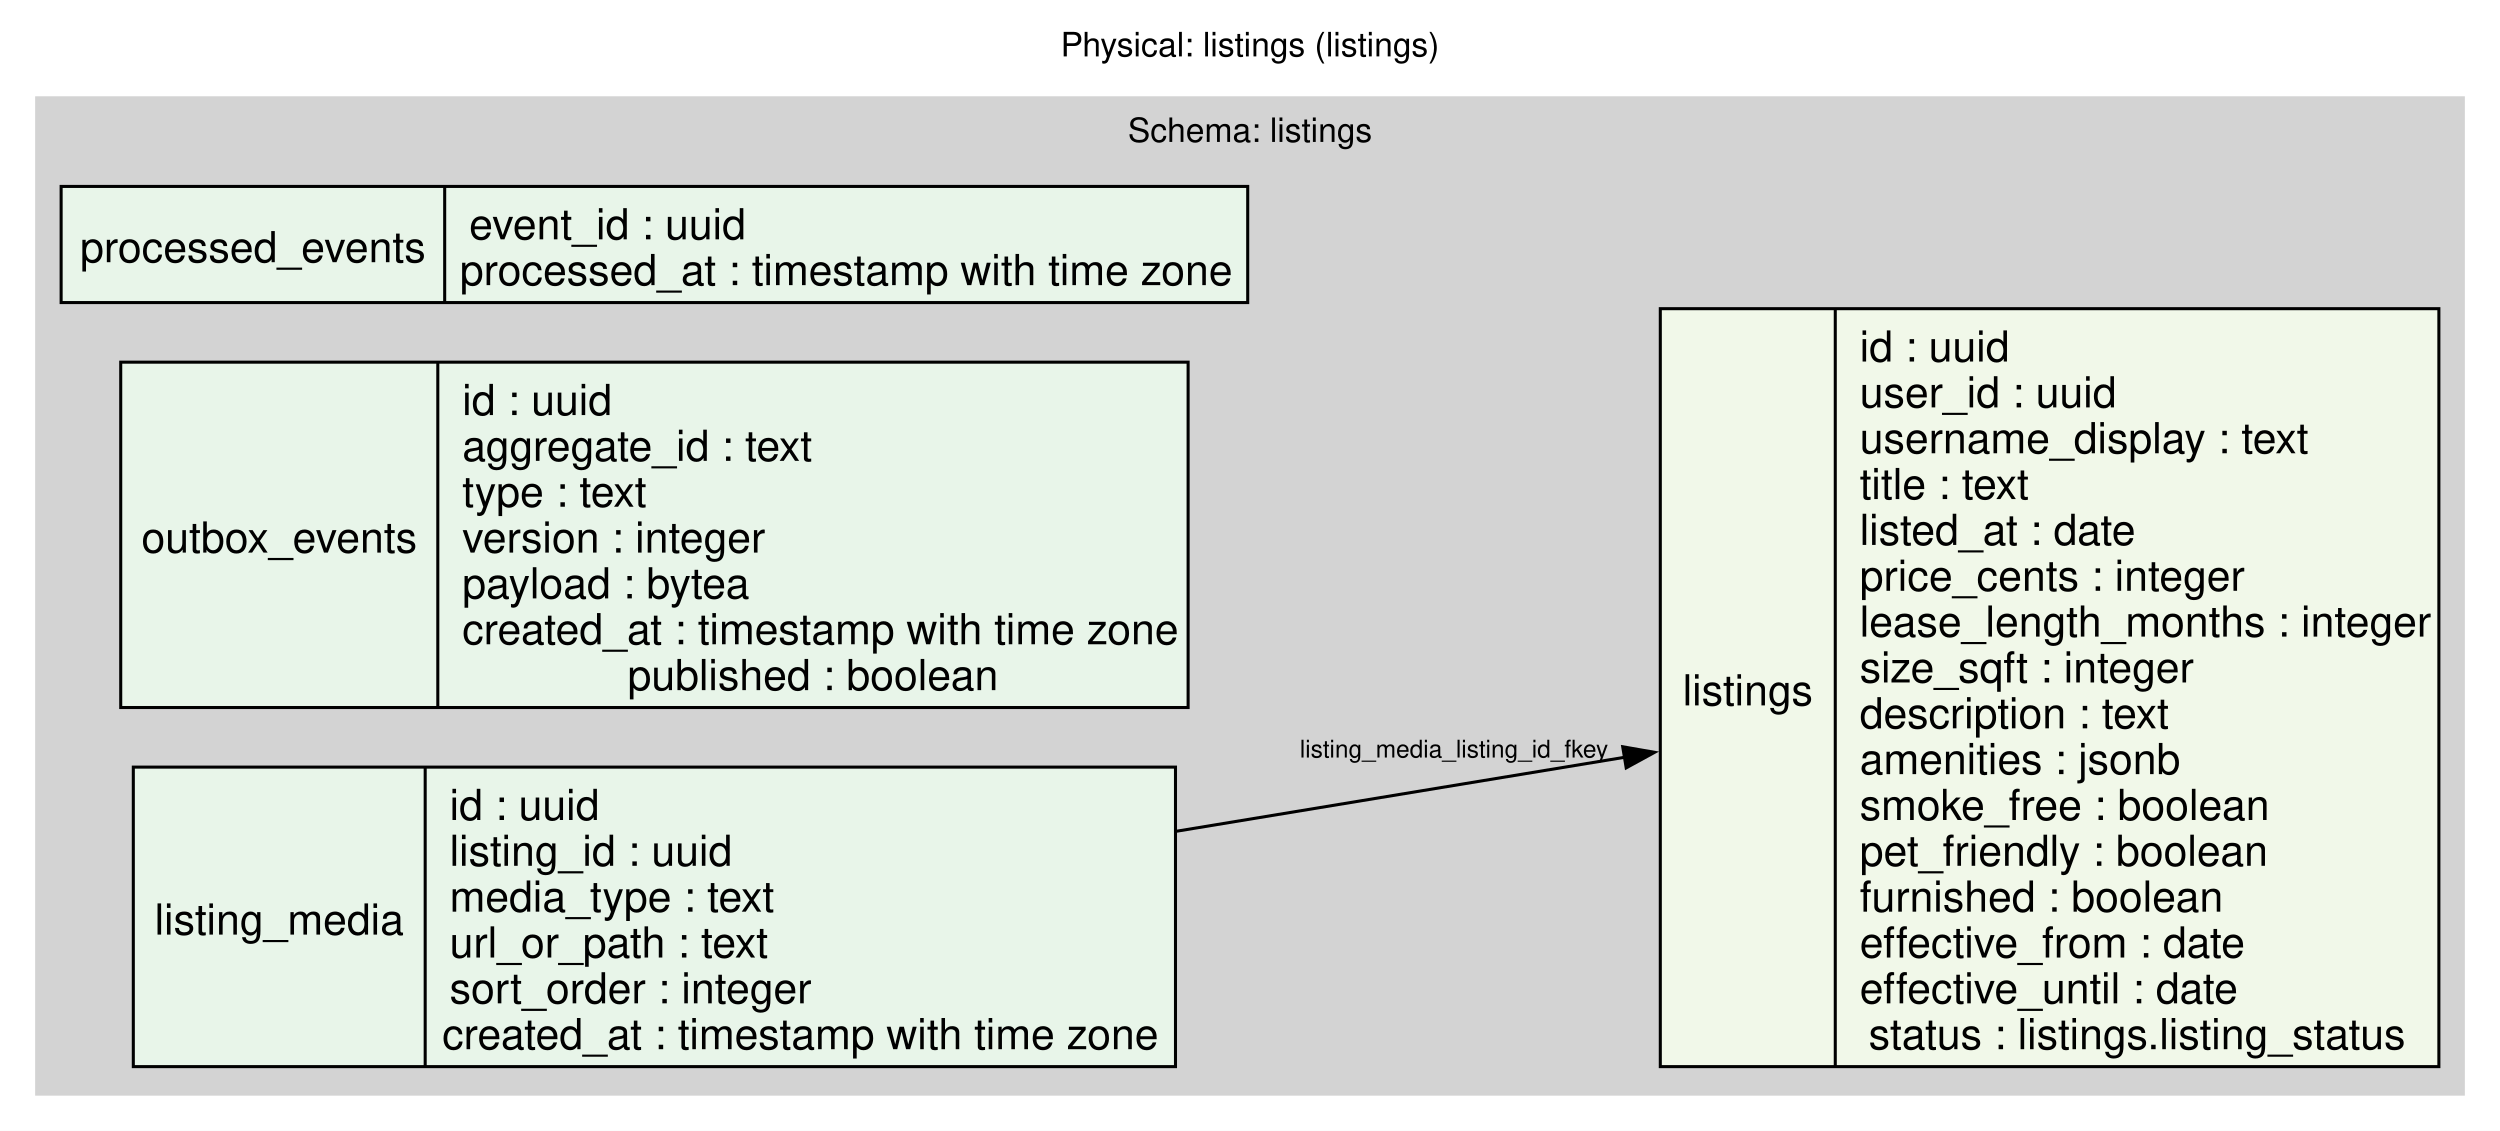
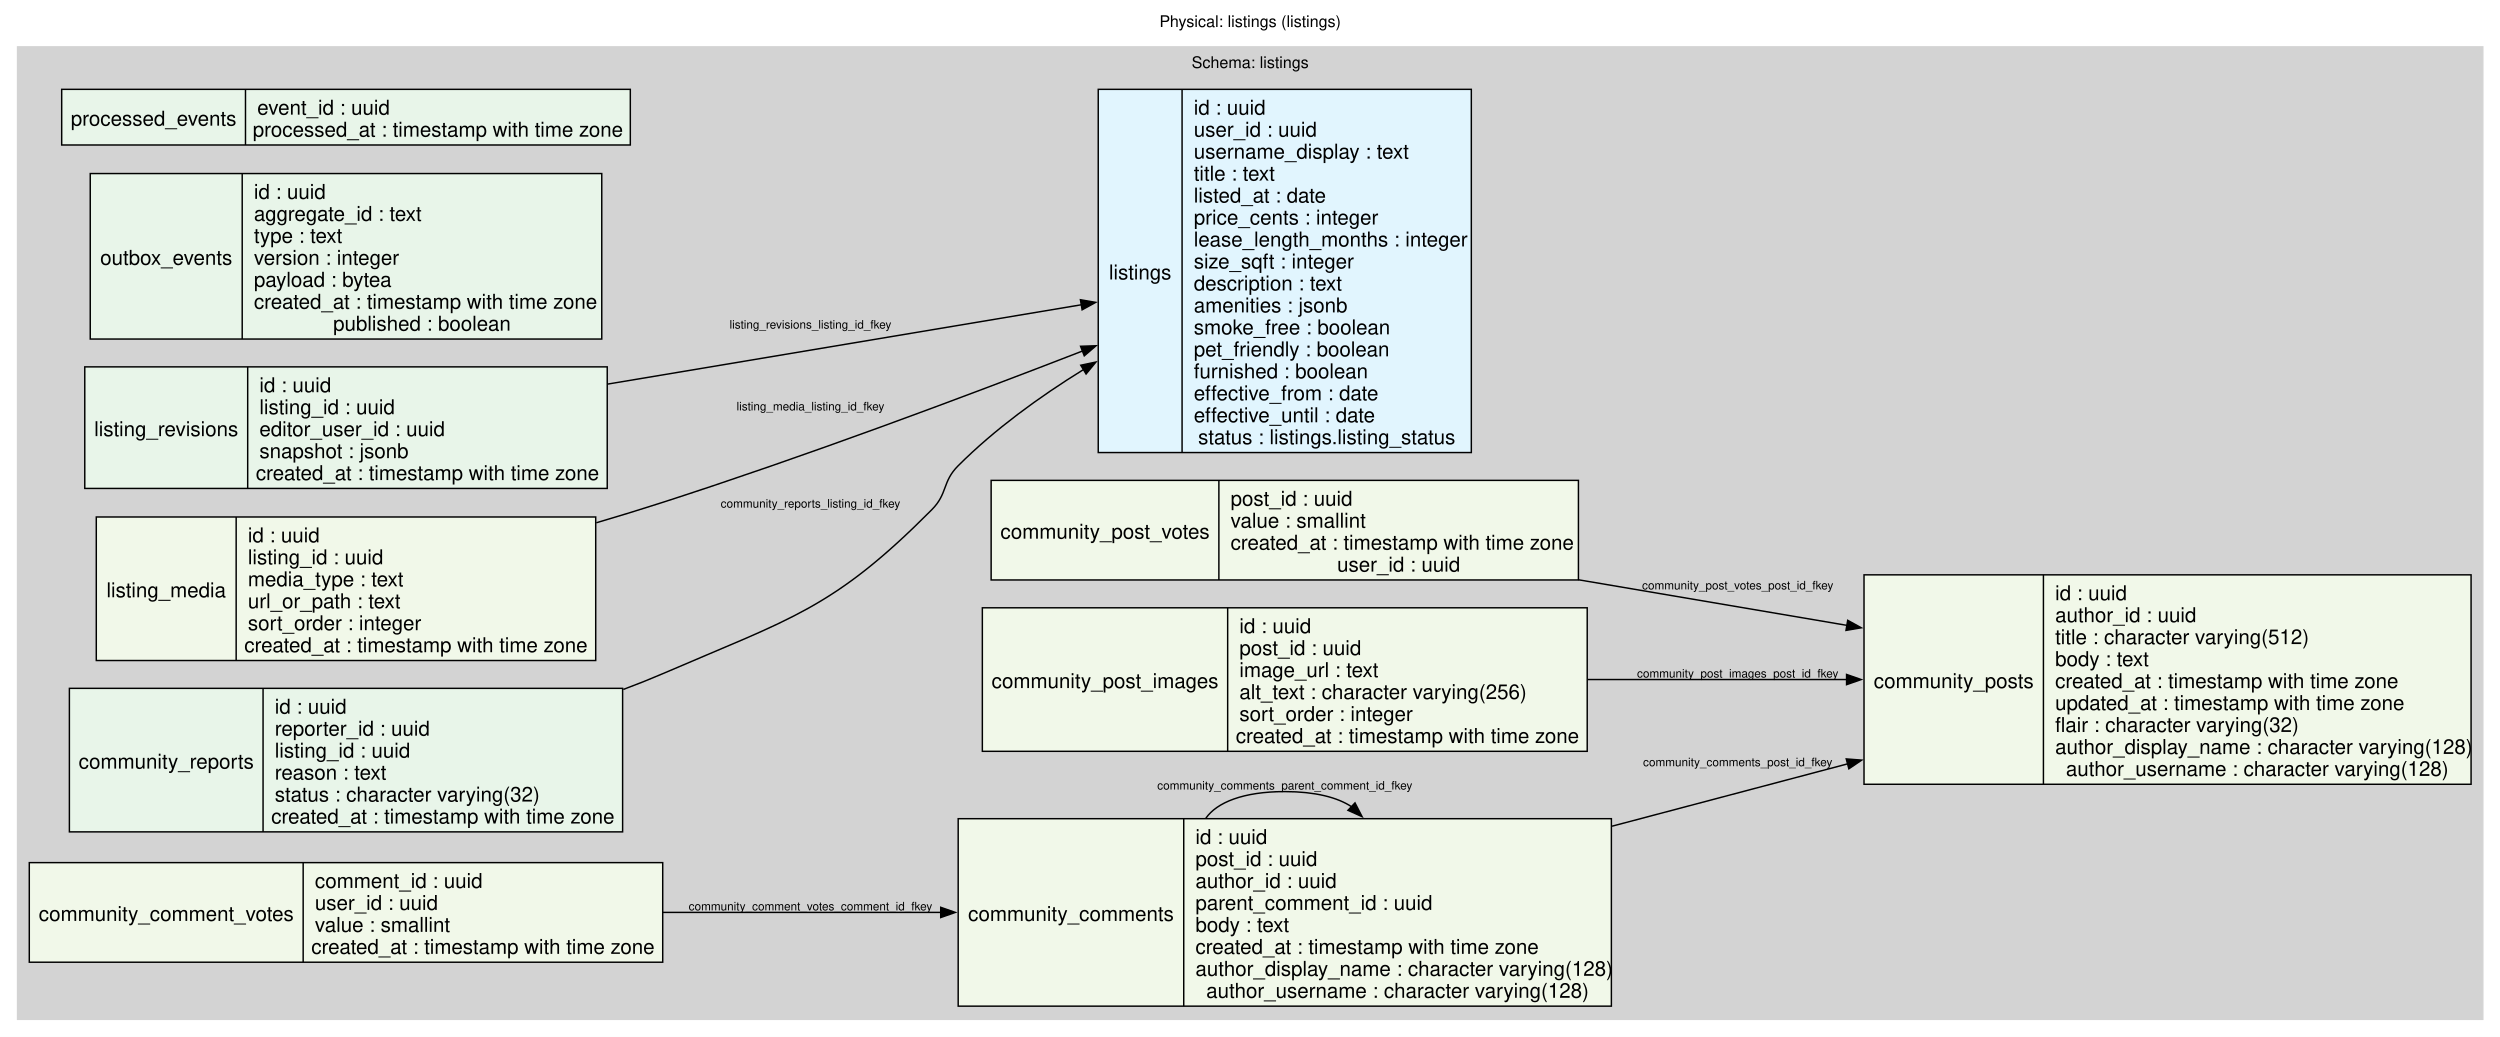
- <svg xmlns="http://www.w3.org/2000/svg" width="818pt" height="370pt" viewBox="0.00 0.00 818.00 370.00">
-   <g id="graph0" class="graph" transform="scale(1 1) rotate(0) translate(4 366)">
-     <polygon fill="white" stroke="none" points="-4,4 -4,-366 814,-366 814,4 -4,4" />
-     <text xml:space="preserve" text-anchor="middle" x="405" y="-347.55" font-family="Helvetica,sans-Serif" font-size="11.00">Physical: listings (listings)</text>
+ <svg xmlns="http://www.w3.org/2000/svg" width="1707pt" height="708pt" viewBox="0.00 0.00 1707.00 708.00">
+   <g id="graph0" class="graph" transform="scale(1 1) rotate(0) translate(4 704)">
+     <polygon fill="white" stroke="none" points="-4,4 -4,-704 1703.25,-704 1703.25,4 -4,4" />
+     <text xml:space="preserve" text-anchor="middle" x="849.62" y="-685.55" font-family="Helvetica,sans-Serif" font-size="11.00">Physical: listings (listings)</text>
    <g id="clust1" class="cluster">
-       <polygon fill="lightgrey" stroke="lightgrey" points="8,-8 8,-334 802,-334 802,-8 8,-8" />
-       <text xml:space="preserve" text-anchor="middle" x="405" y="-319.55" font-family="Helvetica,sans-Serif" font-size="11.00">Schema: listings</text>
+       <polygon fill="lightgrey" stroke="lightgrey" points="8,-8 8,-672 1691.25,-672 1691.25,-8 8,-8" />
+       <text xml:space="preserve" text-anchor="middle" x="849.62" y="-657.55" font-family="Helvetica,sans-Serif" font-size="11.00">Schema: listings</text>
    </g>
    <g id="node1" class="node">
-       <polygon fill="#e8f5e9" stroke="black" points="39.62,-17 39.62,-115 380.62,-115 380.62,-17 39.62,-17" />
-       <text xml:space="preserve" text-anchor="middle" x="87.38" y="-60.2" font-family="Helvetica,sans-Serif" font-size="14.00">listing_media</text>
-       <polyline fill="none" stroke="black" points="135.12,-17 135.12,-115" />
-       <text xml:space="preserve" text-anchor="start" x="143.12" y="-97.7" font-family="Helvetica,sans-Serif" font-size="14.00">id : uuid</text>
-       <text xml:space="preserve" text-anchor="start" x="143.12" y="-82.7" font-family="Helvetica,sans-Serif" font-size="14.00">listing_id : uuid</text>
-       <text xml:space="preserve" text-anchor="start" x="143.12" y="-67.7" font-family="Helvetica,sans-Serif" font-size="14.00">media_type : text</text>
-       <text xml:space="preserve" text-anchor="start" x="143.12" y="-52.7" font-family="Helvetica,sans-Serif" font-size="14.00">url_or_path : text</text>
-       <text xml:space="preserve" text-anchor="start" x="143.12" y="-37.7" font-family="Helvetica,sans-Serif" font-size="14.00">sort_order : integer</text>
-       <text xml:space="preserve" text-anchor="middle" x="257.88" y="-22.7" font-family="Helvetica,sans-Serif" font-size="14.00">created_at : timestamp with time zone</text>
+       <polygon fill="#f1f8e9" stroke="black" points="16,-47 16,-115 448.5,-115 448.5,-47 16,-47" />
+       <text xml:space="preserve" text-anchor="middle" x="109.5" y="-75.2" font-family="Helvetica,sans-Serif" font-size="14.00">community_comment_votes</text>
+       <polyline fill="none" stroke="black" points="203,-47 203,-115" />
+       <text xml:space="preserve" text-anchor="start" x="211" y="-97.7" font-family="Helvetica,sans-Serif" font-size="14.00">comment_id : uuid</text>
+       <text xml:space="preserve" text-anchor="start" x="211" y="-82.7" font-family="Helvetica,sans-Serif" font-size="14.00">user_id : uuid</text>
+       <text xml:space="preserve" text-anchor="start" x="211" y="-67.7" font-family="Helvetica,sans-Serif" font-size="14.00">value : smallint</text>
+       <text xml:space="preserve" text-anchor="middle" x="325.75" y="-52.7" font-family="Helvetica,sans-Serif" font-size="14.00">created_at : timestamp with time zone</text>
    </g>
    <g id="node2" class="node">
-       <polygon fill="#f1f8e9" stroke="black" points="539.25,-17 539.25,-265 794,-265 794,-17 539.25,-17" />
-       <text xml:space="preserve" text-anchor="middle" x="567.88" y="-135.2" font-family="Helvetica,sans-Serif" font-size="14.00">listings</text>
-       <polyline fill="none" stroke="black" points="596.5,-17 596.5,-265" />
-       <text xml:space="preserve" text-anchor="start" x="604.5" y="-247.7" font-family="Helvetica,sans-Serif" font-size="14.00">id : uuid</text>
-       <text xml:space="preserve" text-anchor="start" x="604.5" y="-232.7" font-family="Helvetica,sans-Serif" font-size="14.00">user_id : uuid</text>
-       <text xml:space="preserve" text-anchor="start" x="604.5" y="-217.7" font-family="Helvetica,sans-Serif" font-size="14.00">username_display : text</text>
-       <text xml:space="preserve" text-anchor="start" x="604.5" y="-202.7" font-family="Helvetica,sans-Serif" font-size="14.00">title : text</text>
-       <text xml:space="preserve" text-anchor="start" x="604.5" y="-187.7" font-family="Helvetica,sans-Serif" font-size="14.00">listed_at : date</text>
-       <text xml:space="preserve" text-anchor="start" x="604.5" y="-172.7" font-family="Helvetica,sans-Serif" font-size="14.00">price_cents : integer</text>
-       <text xml:space="preserve" text-anchor="start" x="604.5" y="-157.7" font-family="Helvetica,sans-Serif" font-size="14.00">lease_length_months : integer</text>
-       <text xml:space="preserve" text-anchor="start" x="604.5" y="-142.7" font-family="Helvetica,sans-Serif" font-size="14.00">size_sqft : integer</text>
-       <text xml:space="preserve" text-anchor="start" x="604.5" y="-127.7" font-family="Helvetica,sans-Serif" font-size="14.00">description : text</text>
-       <text xml:space="preserve" text-anchor="start" x="604.5" y="-112.7" font-family="Helvetica,sans-Serif" font-size="14.00">amenities : jsonb</text>
-       <text xml:space="preserve" text-anchor="start" x="604.5" y="-97.7" font-family="Helvetica,sans-Serif" font-size="14.00">smoke_free : boolean</text>
-       <text xml:space="preserve" text-anchor="start" x="604.5" y="-82.7" font-family="Helvetica,sans-Serif" font-size="14.00">pet_friendly : boolean</text>
-       <text xml:space="preserve" text-anchor="start" x="604.5" y="-67.7" font-family="Helvetica,sans-Serif" font-size="14.00">furnished : boolean</text>
-       <text xml:space="preserve" text-anchor="start" x="604.5" y="-52.7" font-family="Helvetica,sans-Serif" font-size="14.00">effective_from : date</text>
-       <text xml:space="preserve" text-anchor="start" x="604.5" y="-37.7" font-family="Helvetica,sans-Serif" font-size="14.00">effective_until : date</text>
-       <text xml:space="preserve" text-anchor="middle" x="695.25" y="-22.7" font-family="Helvetica,sans-Serif" font-size="14.00">status : listings.listing_status</text>
+       <polygon fill="#f1f8e9" stroke="black" points="650.25,-17 650.25,-145 1096.25,-145 1096.25,-17 650.25,-17" />
+       <text xml:space="preserve" text-anchor="middle" x="727.25" y="-75.2" font-family="Helvetica,sans-Serif" font-size="14.00">community_comments</text>
+       <polyline fill="none" stroke="black" points="804.25,-17 804.25,-145" />
+       <text xml:space="preserve" text-anchor="start" x="812.25" y="-127.7" font-family="Helvetica,sans-Serif" font-size="14.00">id : uuid</text>
+       <text xml:space="preserve" text-anchor="start" x="812.25" y="-112.7" font-family="Helvetica,sans-Serif" font-size="14.00">post_id : uuid</text>
+       <text xml:space="preserve" text-anchor="start" x="812.25" y="-97.7" font-family="Helvetica,sans-Serif" font-size="14.00">author_id : uuid</text>
+       <text xml:space="preserve" text-anchor="start" x="812.25" y="-82.7" font-family="Helvetica,sans-Serif" font-size="14.00">parent_comment_id : uuid</text>
+       <text xml:space="preserve" text-anchor="start" x="812.25" y="-67.7" font-family="Helvetica,sans-Serif" font-size="14.00">body : text</text>
+       <text xml:space="preserve" text-anchor="start" x="812.25" y="-52.7" font-family="Helvetica,sans-Serif" font-size="14.00">created_at : timestamp with time zone</text>
+       <text xml:space="preserve" text-anchor="start" x="812.25" y="-37.7" font-family="Helvetica,sans-Serif" font-size="14.00">author_display_name : character varying(128)</text>
+       <text xml:space="preserve" text-anchor="middle" x="950.25" y="-22.7" font-family="Helvetica,sans-Serif" font-size="14.00">author_username : character varying(128)</text>
    </g>
    <g id="edge1" class="edge">
-       <path fill="none" stroke="black" d="M381.01,-94.03C429.34,-102.01 481.38,-110.6 527.57,-118.22" />
-       <polygon fill="black" stroke="black" points="526.95,-121.66 537.38,-119.84 528.09,-114.76 526.95,-121.66" />
-       <text xml:space="preserve" text-anchor="middle" x="471.75" y="-118.14" font-family="Helvetica,sans-Serif" font-size="8.00">listing_media_listing_id_fkey</text>
+       <path fill="none" stroke="black" d="M448.7,-81C509.79,-81 576.59,-81 638.7,-81" />
+       <polygon fill="black" stroke="black" points="638.32,-84.5 648.32,-81 638.32,-77.5 638.32,-84.5" />
+       <text xml:space="preserve" text-anchor="middle" x="549.38" y="-82.4" font-family="Helvetica,sans-Serif" font-size="8.00">community_comment_votes_comment_id_fkey</text>
+     </g>
+     <g id="edge2" class="edge">
+       <path fill="none" stroke="black" d="M819.36,-145.34C826.9,-156.08 844.86,-163.5 873.25,-163.5 894.1,-163.5 909.32,-159.5 918.93,-153.12" />
+       <polygon fill="black" stroke="black" points="921.19,-155.8 926.04,-146.38 916.38,-150.71 921.19,-155.8" />
+       <text xml:space="preserve" text-anchor="middle" x="873.25" y="-164.9" font-family="Helvetica,sans-Serif" font-size="8.00">community_comments_parent_comment_id_fkey</text>
+     </g>
+     <g id="node5" class="node">
+       <polygon fill="#f1f8e9" stroke="black" points="1268.75,-168.5 1268.75,-311.5 1683.25,-311.5 1683.25,-168.5 1268.75,-168.5" />
+       <text xml:space="preserve" text-anchor="middle" x="1330" y="-234.2" font-family="Helvetica,sans-Serif" font-size="14.00">community_posts</text>
+       <polyline fill="none" stroke="black" points="1391.25,-168.5 1391.25,-311.5" />
+       <text xml:space="preserve" text-anchor="start" x="1399.25" y="-294.2" font-family="Helvetica,sans-Serif" font-size="14.00">id : uuid</text>
+       <text xml:space="preserve" text-anchor="start" x="1399.25" y="-279.2" font-family="Helvetica,sans-Serif" font-size="14.00">author_id : uuid</text>
+       <text xml:space="preserve" text-anchor="start" x="1399.25" y="-264.2" font-family="Helvetica,sans-Serif" font-size="14.00">title : character varying(512)</text>
+       <text xml:space="preserve" text-anchor="start" x="1399.25" y="-249.2" font-family="Helvetica,sans-Serif" font-size="14.00">body : text</text>
+       <text xml:space="preserve" text-anchor="start" x="1399.25" y="-234.2" font-family="Helvetica,sans-Serif" font-size="14.00">created_at : timestamp with time zone</text>
+       <text xml:space="preserve" text-anchor="start" x="1399.25" y="-219.2" font-family="Helvetica,sans-Serif" font-size="14.00">updated_at : timestamp with time zone</text>
+       <text xml:space="preserve" text-anchor="start" x="1399.25" y="-204.2" font-family="Helvetica,sans-Serif" font-size="14.00">flair : character varying(32)</text>
+       <text xml:space="preserve" text-anchor="start" x="1399.25" y="-189.2" font-family="Helvetica,sans-Serif" font-size="14.00">author_display_name : character varying(128)</text>
+       <text xml:space="preserve" text-anchor="middle" x="1537.25" y="-174.2" font-family="Helvetica,sans-Serif" font-size="14.00">author_username : character varying(128)</text>
+     </g>
+     <g id="edge3" class="edge">
+       <path fill="none" stroke="black" d="M1096.67,-139.87C1149.22,-153.78 1205.2,-168.59 1257.53,-182.44" />
+       <polygon fill="black" stroke="black" points="1256.61,-185.82 1267.17,-185 1258.4,-179.05 1256.61,-185.82" />
+       <text xml:space="preserve" text-anchor="middle" x="1182.5" y="-180.82" font-family="Helvetica,sans-Serif" font-size="8.00">community_comments_post_id_fkey</text>
    </g>
    <g id="node3" class="node">
-       <polygon fill="#e8f5e9" stroke="black" points="35.5,-134.5 35.5,-247.5 384.75,-247.5 384.75,-134.5 35.5,-134.5" />
-       <text xml:space="preserve" text-anchor="middle" x="87.38" y="-185.2" font-family="Helvetica,sans-Serif" font-size="14.00">outbox_events</text>
-       <polyline fill="none" stroke="black" points="139.25,-134.5 139.25,-247.5" />
-       <text xml:space="preserve" text-anchor="start" x="147.25" y="-230.2" font-family="Helvetica,sans-Serif" font-size="14.00">id : uuid</text>
-       <text xml:space="preserve" text-anchor="start" x="147.25" y="-215.2" font-family="Helvetica,sans-Serif" font-size="14.00">aggregate_id : text</text>
-       <text xml:space="preserve" text-anchor="start" x="147.25" y="-200.2" font-family="Helvetica,sans-Serif" font-size="14.00">type : text</text>
-       <text xml:space="preserve" text-anchor="start" x="147.25" y="-185.2" font-family="Helvetica,sans-Serif" font-size="14.00">version : integer</text>
-       <text xml:space="preserve" text-anchor="start" x="147.25" y="-170.2" font-family="Helvetica,sans-Serif" font-size="14.00">payload : bytea</text>
-       <text xml:space="preserve" text-anchor="start" x="147.25" y="-155.2" font-family="Helvetica,sans-Serif" font-size="14.00">created_at : timestamp with time zone</text>
-       <text xml:space="preserve" text-anchor="middle" x="262" y="-140.2" font-family="Helvetica,sans-Serif" font-size="14.00">published : boolean</text>
+       <polygon fill="#f1f8e9" stroke="black" points="666.75,-191 666.75,-289 1079.75,-289 1079.75,-191 666.75,-191" />
+       <text xml:space="preserve" text-anchor="middle" x="750.5" y="-234.2" font-family="Helvetica,sans-Serif" font-size="14.00">community_post_images</text>
+       <polyline fill="none" stroke="black" points="834.25,-191 834.25,-289" />
+       <text xml:space="preserve" text-anchor="start" x="842.25" y="-271.7" font-family="Helvetica,sans-Serif" font-size="14.00">id : uuid</text>
+       <text xml:space="preserve" text-anchor="start" x="842.25" y="-256.7" font-family="Helvetica,sans-Serif" font-size="14.00">post_id : uuid</text>
+       <text xml:space="preserve" text-anchor="start" x="842.25" y="-241.7" font-family="Helvetica,sans-Serif" font-size="14.00">image_url : text</text>
+       <text xml:space="preserve" text-anchor="start" x="842.25" y="-226.7" font-family="Helvetica,sans-Serif" font-size="14.00">alt_text : character varying(256)</text>
+       <text xml:space="preserve" text-anchor="start" x="842.25" y="-211.7" font-family="Helvetica,sans-Serif" font-size="14.00">sort_order : integer</text>
+       <text xml:space="preserve" text-anchor="middle" x="957" y="-196.7" font-family="Helvetica,sans-Serif" font-size="14.00">created_at : timestamp with time zone</text>
+     </g>
+     <g id="edge4" class="edge">
+       <path fill="none" stroke="black" d="M1080.15,-240C1137.15,-240 1199.2,-240 1256.87,-240" />
+       <polygon fill="black" stroke="black" points="1256.83,-243.5 1266.83,-240 1256.83,-236.5 1256.83,-243.5" />
+       <text xml:space="preserve" text-anchor="middle" x="1182.5" y="-241.4" font-family="Helvetica,sans-Serif" font-size="8.00">community_post_images_post_id_fkey</text>
    </g>
    <g id="node4" class="node">
-       <polygon fill="#e8f5e9" stroke="black" points="16,-267 16,-305 404.25,-305 404.25,-267 16,-267" />
-       <text xml:space="preserve" text-anchor="middle" x="78.75" y="-280.2" font-family="Helvetica,sans-Serif" font-size="14.00">processed_events</text>
-       <polyline fill="none" stroke="black" points="141.5,-267 141.5,-305" />
-       <text xml:space="preserve" text-anchor="start" x="149.5" y="-287.7" font-family="Helvetica,sans-Serif" font-size="14.00">event_id : uuid</text>
-       <text xml:space="preserve" text-anchor="middle" x="272.88" y="-272.7" font-family="Helvetica,sans-Serif" font-size="14.00">processed_at : timestamp with time zone</text>
+       <polygon fill="#f1f8e9" stroke="black" points="672.75,-308 672.75,-376 1073.75,-376 1073.75,-308 672.75,-308" />
+       <text xml:space="preserve" text-anchor="middle" x="750.5" y="-336.2" font-family="Helvetica,sans-Serif" font-size="14.00">community_post_votes</text>
+       <polyline fill="none" stroke="black" points="828.25,-308 828.25,-376" />
+       <text xml:space="preserve" text-anchor="start" x="836.25" y="-358.7" font-family="Helvetica,sans-Serif" font-size="14.00">post_id : uuid</text>
+       <text xml:space="preserve" text-anchor="start" x="836.25" y="-343.7" font-family="Helvetica,sans-Serif" font-size="14.00">value : smallint</text>
+       <text xml:space="preserve" text-anchor="start" x="836.25" y="-328.7" font-family="Helvetica,sans-Serif" font-size="14.00">created_at : timestamp with time zone</text>
+       <text xml:space="preserve" text-anchor="middle" x="951" y="-313.7" font-family="Helvetica,sans-Serif" font-size="14.00">user_id : uuid</text>
+     </g>
+     <g id="edge5" class="edge">
+       <path fill="none" stroke="black" d="M1073.87,-308.11C1132.7,-298.12 1197.35,-287.14 1257.25,-276.97" />
+       <polygon fill="black" stroke="black" points="1257.61,-280.46 1266.88,-275.34 1256.44,-273.56 1257.61,-280.46" />
+       <text xml:space="preserve" text-anchor="middle" x="1182.5" y="-301.54" font-family="Helvetica,sans-Serif" font-size="8.00">community_post_votes_post_id_fkey</text>
+     </g>
+     <g id="node6" class="node">
+       <polygon fill="#e8f5e9" stroke="black" points="43.38,-136 43.38,-234 421.12,-234 421.12,-136 43.38,-136" />
+       <text xml:space="preserve" text-anchor="middle" x="109.5" y="-179.2" font-family="Helvetica,sans-Serif" font-size="14.00">community_reports</text>
+       <polyline fill="none" stroke="black" points="175.62,-136 175.62,-234" />
+       <text xml:space="preserve" text-anchor="start" x="183.62" y="-216.7" font-family="Helvetica,sans-Serif" font-size="14.00">id : uuid</text>
+       <text xml:space="preserve" text-anchor="start" x="183.62" y="-201.7" font-family="Helvetica,sans-Serif" font-size="14.00">reporter_id : uuid</text>
+       <text xml:space="preserve" text-anchor="start" x="183.62" y="-186.7" font-family="Helvetica,sans-Serif" font-size="14.00">listing_id : uuid</text>
+       <text xml:space="preserve" text-anchor="start" x="183.62" y="-171.7" font-family="Helvetica,sans-Serif" font-size="14.00">reason : text</text>
+       <text xml:space="preserve" text-anchor="start" x="183.62" y="-156.7" font-family="Helvetica,sans-Serif" font-size="14.00">status : character varying(32)</text>
+       <text xml:space="preserve" text-anchor="middle" x="298.38" y="-141.7" font-family="Helvetica,sans-Serif" font-size="14.00">created_at : timestamp with time zone</text>
+     </g>
+     <g id="node9" class="node">
+       <polygon fill="#e1f5fe" stroke="black" points="745.88,-395 745.88,-643 1000.62,-643 1000.62,-395 745.88,-395" />
+       <text xml:space="preserve" text-anchor="middle" x="774.5" y="-513.2" font-family="Helvetica,sans-Serif" font-size="14.00">listings</text>
+       <polyline fill="none" stroke="black" points="803.12,-395 803.12,-643" />
+       <text xml:space="preserve" text-anchor="start" x="811.12" y="-625.7" font-family="Helvetica,sans-Serif" font-size="14.00">id : uuid</text>
+       <text xml:space="preserve" text-anchor="start" x="811.12" y="-610.7" font-family="Helvetica,sans-Serif" font-size="14.00">user_id : uuid</text>
+       <text xml:space="preserve" text-anchor="start" x="811.12" y="-595.7" font-family="Helvetica,sans-Serif" font-size="14.00">username_display : text</text>
+       <text xml:space="preserve" text-anchor="start" x="811.12" y="-580.7" font-family="Helvetica,sans-Serif" font-size="14.00">title : text</text>
+       <text xml:space="preserve" text-anchor="start" x="811.12" y="-565.7" font-family="Helvetica,sans-Serif" font-size="14.00">listed_at : date</text>
+       <text xml:space="preserve" text-anchor="start" x="811.12" y="-550.7" font-family="Helvetica,sans-Serif" font-size="14.00">price_cents : integer</text>
+       <text xml:space="preserve" text-anchor="start" x="811.12" y="-535.7" font-family="Helvetica,sans-Serif" font-size="14.00">lease_length_months : integer</text>
+       <text xml:space="preserve" text-anchor="start" x="811.12" y="-520.7" font-family="Helvetica,sans-Serif" font-size="14.00">size_sqft : integer</text>
+       <text xml:space="preserve" text-anchor="start" x="811.12" y="-505.7" font-family="Helvetica,sans-Serif" font-size="14.00">description : text</text>
+       <text xml:space="preserve" text-anchor="start" x="811.12" y="-490.7" font-family="Helvetica,sans-Serif" font-size="14.00">amenities : jsonb</text>
+       <text xml:space="preserve" text-anchor="start" x="811.12" y="-475.7" font-family="Helvetica,sans-Serif" font-size="14.00">smoke_free : boolean</text>
+       <text xml:space="preserve" text-anchor="start" x="811.12" y="-460.7" font-family="Helvetica,sans-Serif" font-size="14.00">pet_friendly : boolean</text>
+       <text xml:space="preserve" text-anchor="start" x="811.12" y="-445.7" font-family="Helvetica,sans-Serif" font-size="14.00">furnished : boolean</text>
+       <text xml:space="preserve" text-anchor="start" x="811.12" y="-430.7" font-family="Helvetica,sans-Serif" font-size="14.00">effective_from : date</text>
+       <text xml:space="preserve" text-anchor="start" x="811.12" y="-415.7" font-family="Helvetica,sans-Serif" font-size="14.00">effective_until : date</text>
+       <text xml:space="preserve" text-anchor="middle" x="901.88" y="-400.7" font-family="Helvetica,sans-Serif" font-size="14.00">status : listings.listing_status</text>
+     </g>
+     <g id="edge6" class="edge">
+       <path fill="none" stroke="black" d="M421.58,-233.25C430.76,-236.66 439.78,-240.24 448.5,-244 536.31,-281.9 564.86,-288.14 632.25,-356 643.21,-367.03 639.25,-375.01 650.25,-386 675.13,-410.86 705.55,-432.95 735.79,-451.65" />
+       <polygon fill="black" stroke="black" points="733.94,-454.62 744.31,-456.81 737.57,-448.63 733.94,-454.62" />
+       <text xml:space="preserve" text-anchor="middle" x="549.38" y="-357.4" font-family="Helvetica,sans-Serif" font-size="8.00">community_reports_listing_id_fkey</text>
+     </g>
+     <g id="node7" class="node">
+       <polygon fill="#f1f8e9" stroke="black" points="61.75,-253 61.75,-351 402.75,-351 402.75,-253 61.75,-253" />
+       <text xml:space="preserve" text-anchor="middle" x="109.5" y="-296.2" font-family="Helvetica,sans-Serif" font-size="14.00">listing_media</text>
+       <polyline fill="none" stroke="black" points="157.25,-253 157.25,-351" />
+       <text xml:space="preserve" text-anchor="start" x="165.25" y="-333.7" font-family="Helvetica,sans-Serif" font-size="14.00">id : uuid</text>
+       <text xml:space="preserve" text-anchor="start" x="165.25" y="-318.7" font-family="Helvetica,sans-Serif" font-size="14.00">listing_id : uuid</text>
+       <text xml:space="preserve" text-anchor="start" x="165.25" y="-303.7" font-family="Helvetica,sans-Serif" font-size="14.00">media_type : text</text>
+       <text xml:space="preserve" text-anchor="start" x="165.25" y="-288.7" font-family="Helvetica,sans-Serif" font-size="14.00">url_or_path : text</text>
+       <text xml:space="preserve" text-anchor="start" x="165.25" y="-273.7" font-family="Helvetica,sans-Serif" font-size="14.00">sort_order : integer</text>
+       <text xml:space="preserve" text-anchor="middle" x="280" y="-258.7" font-family="Helvetica,sans-Serif" font-size="14.00">created_at : timestamp with time zone</text>
+     </g>
+     <g id="edge7" class="edge">
+       <path fill="none" stroke="black" d="M403.16,-347.05C418.55,-351.58 433.84,-356.27 448.5,-361 545.31,-392.25 652.68,-432.34 735.11,-464.32" />
+       <polygon fill="black" stroke="black" points="733.81,-467.57 744.4,-467.93 736.34,-461.04 733.81,-467.57" />
+       <text xml:space="preserve" text-anchor="middle" x="549.38" y="-423.76" font-family="Helvetica,sans-Serif" font-size="8.00">listing_media_listing_id_fkey</text>
+     </g>
+     <g id="node8" class="node">
+       <polygon fill="#e8f5e9" stroke="black" points="53.88,-370.5 53.88,-453.5 410.62,-453.5 410.62,-370.5 53.88,-370.5" />
+       <text xml:space="preserve" text-anchor="middle" x="109.5" y="-406.2" font-family="Helvetica,sans-Serif" font-size="14.00">listing_revisions</text>
+       <polyline fill="none" stroke="black" points="165.12,-370.5 165.12,-453.5" />
+       <text xml:space="preserve" text-anchor="start" x="173.12" y="-436.2" font-family="Helvetica,sans-Serif" font-size="14.00">id : uuid</text>
+       <text xml:space="preserve" text-anchor="start" x="173.12" y="-421.2" font-family="Helvetica,sans-Serif" font-size="14.00">listing_id : uuid</text>
+       <text xml:space="preserve" text-anchor="start" x="173.12" y="-406.2" font-family="Helvetica,sans-Serif" font-size="14.00">editor_user_id : uuid</text>
+       <text xml:space="preserve" text-anchor="start" x="173.12" y="-391.2" font-family="Helvetica,sans-Serif" font-size="14.00">snapshot : jsonb</text>
+       <text xml:space="preserve" text-anchor="middle" x="287.88" y="-376.2" font-family="Helvetica,sans-Serif" font-size="14.00">created_at : timestamp with time zone</text>
+     </g>
+     <g id="edge8" class="edge">
+       <path fill="none" stroke="black" d="M410.82,-441.73C513.14,-458.87 639.82,-480.08 734.55,-495.94" />
+       <polygon fill="black" stroke="black" points="733.71,-499.35 744.15,-497.55 734.87,-492.45 733.71,-499.35" />
+       <text xml:space="preserve" text-anchor="middle" x="549.38" y="-479.63" font-family="Helvetica,sans-Serif" font-size="8.00">listing_revisions_listing_id_fkey</text>
+     </g>
+     <g id="node10" class="node">
+       <polygon fill="#e8f5e9" stroke="black" points="57.62,-472.5 57.62,-585.5 406.88,-585.5 406.88,-472.5 57.62,-472.5" />
+       <text xml:space="preserve" text-anchor="middle" x="109.5" y="-523.2" font-family="Helvetica,sans-Serif" font-size="14.00">outbox_events</text>
+       <polyline fill="none" stroke="black" points="161.38,-472.5 161.38,-585.5" />
+       <text xml:space="preserve" text-anchor="start" x="169.38" y="-568.2" font-family="Helvetica,sans-Serif" font-size="14.00">id : uuid</text>
+       <text xml:space="preserve" text-anchor="start" x="169.38" y="-553.2" font-family="Helvetica,sans-Serif" font-size="14.00">aggregate_id : text</text>
+       <text xml:space="preserve" text-anchor="start" x="169.38" y="-538.2" font-family="Helvetica,sans-Serif" font-size="14.00">type : text</text>
+       <text xml:space="preserve" text-anchor="start" x="169.38" y="-523.2" font-family="Helvetica,sans-Serif" font-size="14.00">version : integer</text>
+       <text xml:space="preserve" text-anchor="start" x="169.38" y="-508.2" font-family="Helvetica,sans-Serif" font-size="14.00">payload : bytea</text>
+       <text xml:space="preserve" text-anchor="start" x="169.38" y="-493.2" font-family="Helvetica,sans-Serif" font-size="14.00">created_at : timestamp with time zone</text>
+       <text xml:space="preserve" text-anchor="middle" x="284.12" y="-478.2" font-family="Helvetica,sans-Serif" font-size="14.00">published : boolean</text>
+     </g>
+     <g id="node11" class="node">
+       <polygon fill="#e8f5e9" stroke="black" points="38.12,-605 38.12,-643 426.38,-643 426.38,-605 38.12,-605" />
+       <text xml:space="preserve" text-anchor="middle" x="100.88" y="-618.2" font-family="Helvetica,sans-Serif" font-size="14.00">processed_events</text>
+       <polyline fill="none" stroke="black" points="163.62,-605 163.62,-643" />
+       <text xml:space="preserve" text-anchor="start" x="171.62" y="-625.7" font-family="Helvetica,sans-Serif" font-size="14.00">event_id : uuid</text>
+       <text xml:space="preserve" text-anchor="middle" x="295" y="-610.7" font-family="Helvetica,sans-Serif" font-size="14.00">processed_at : timestamp with time zone</text>
    </g>
  </g>
</svg>
